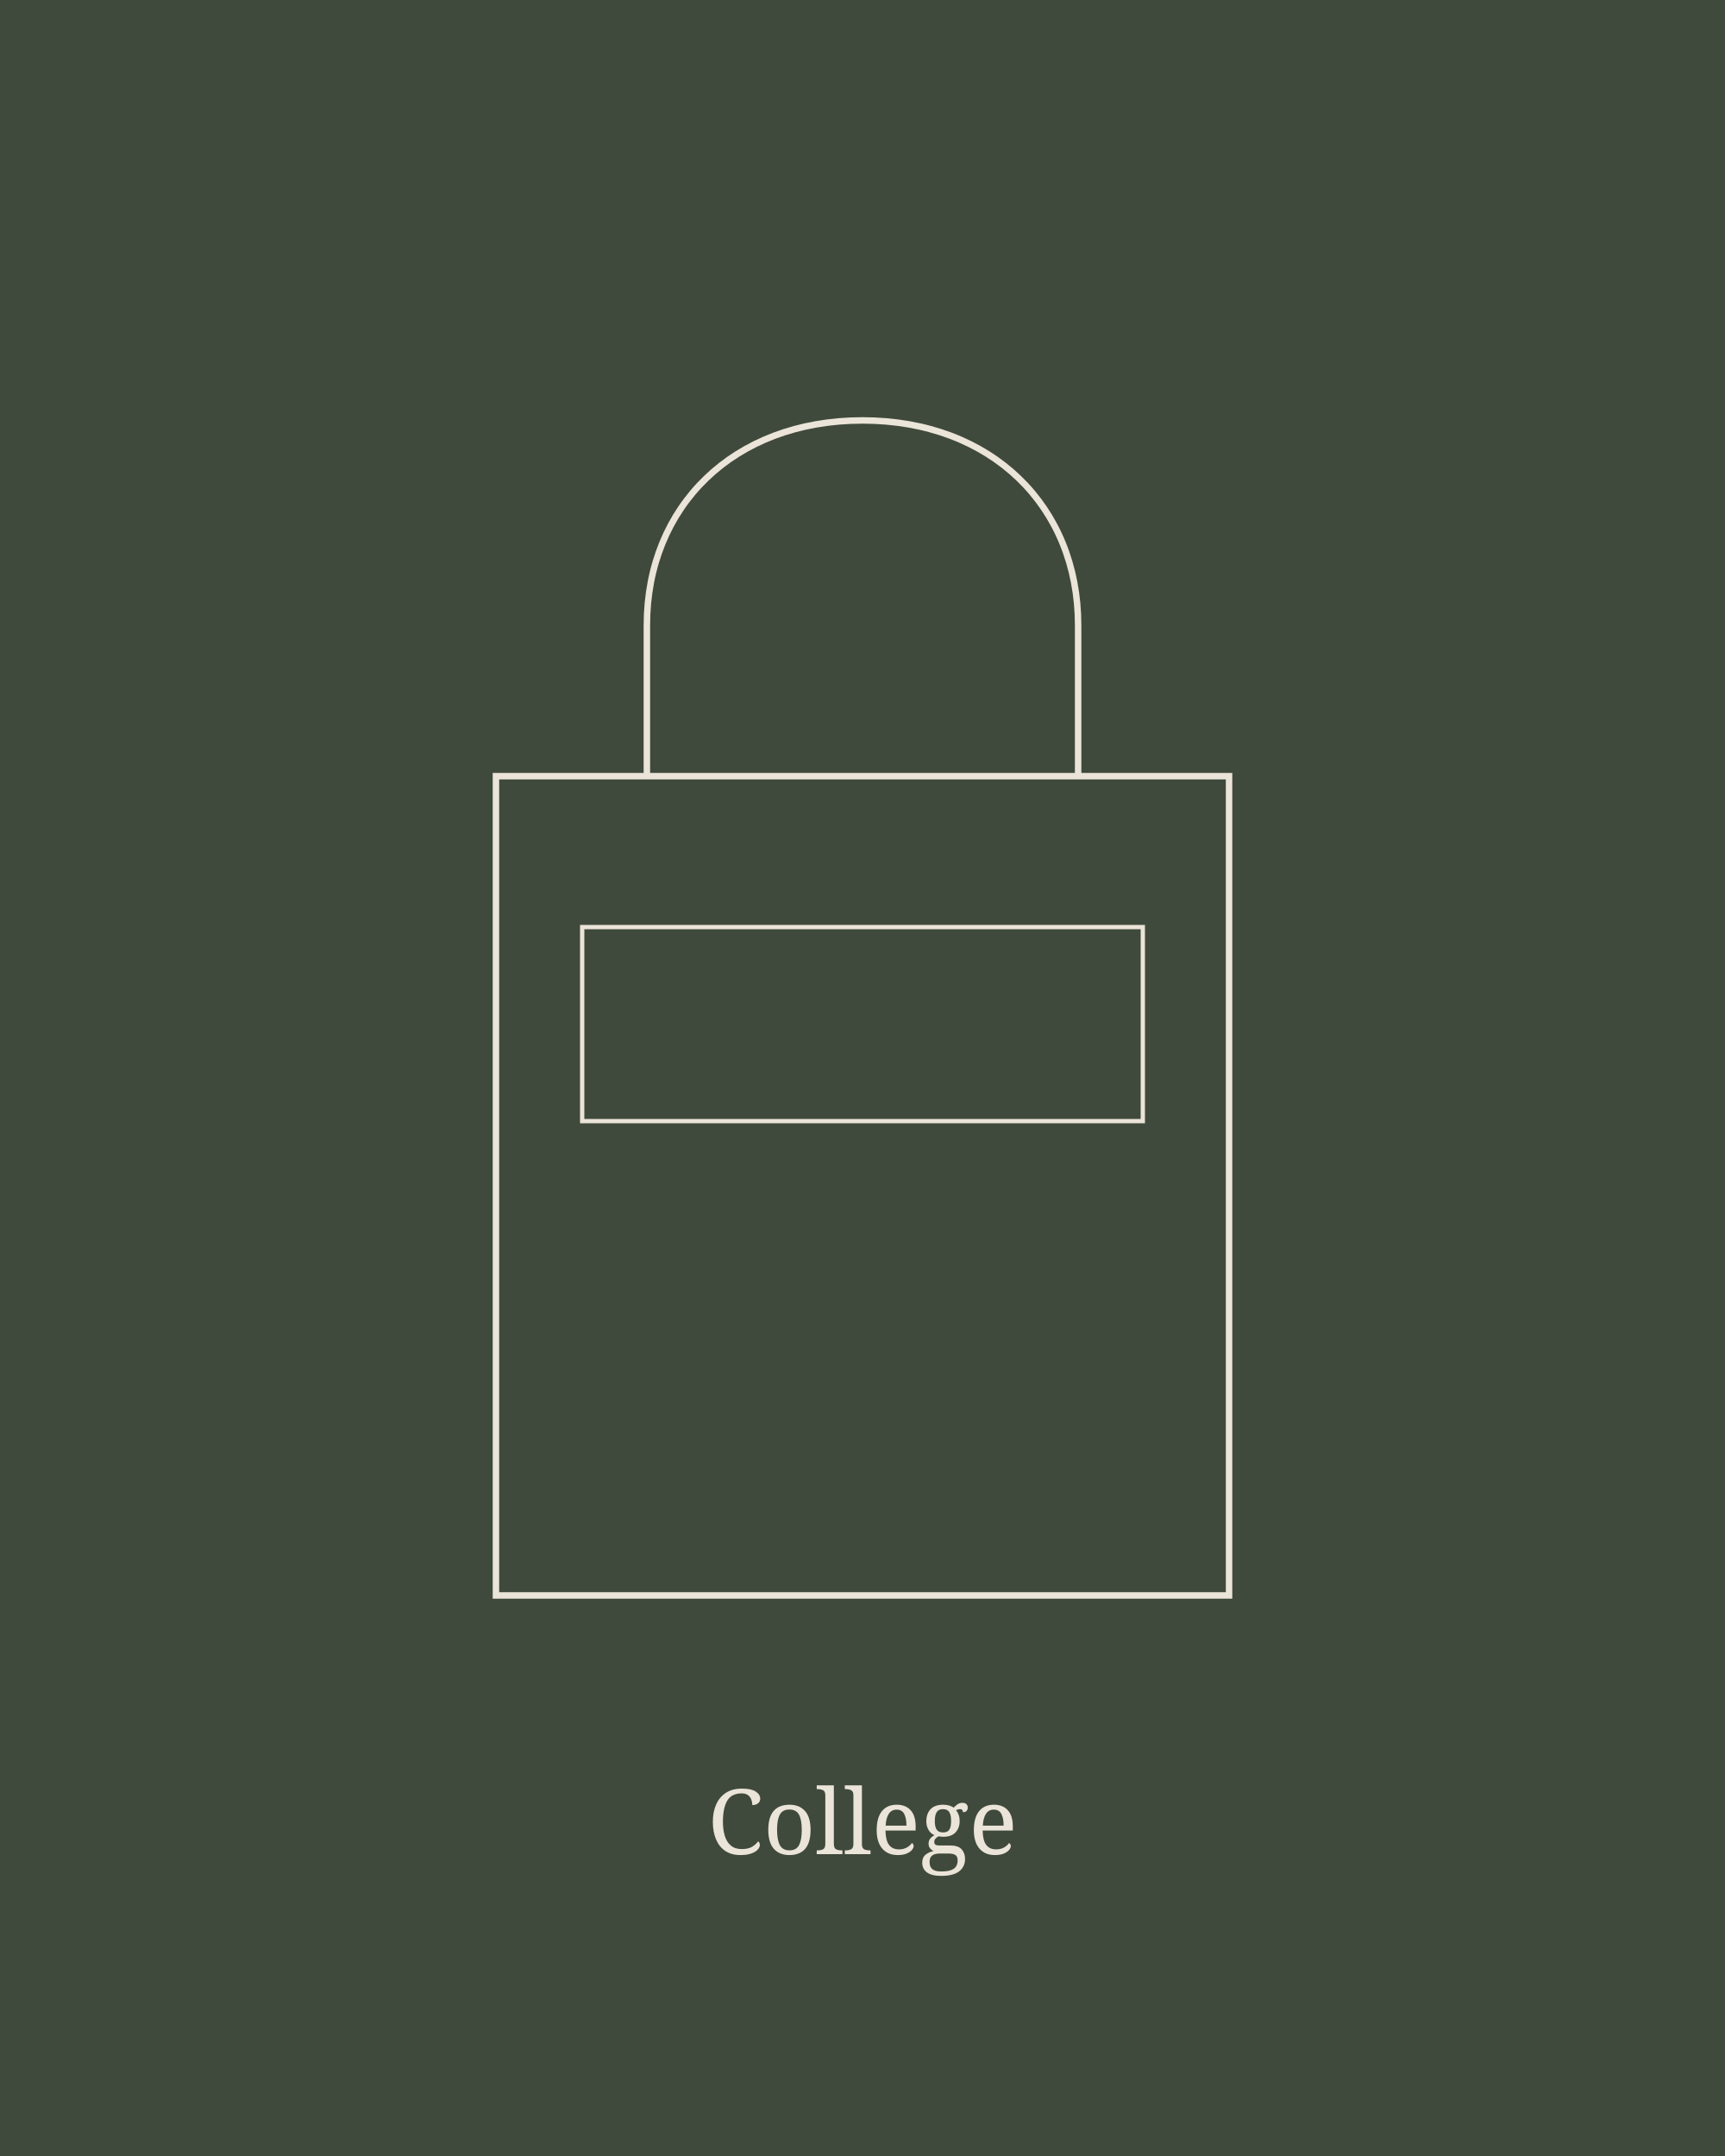
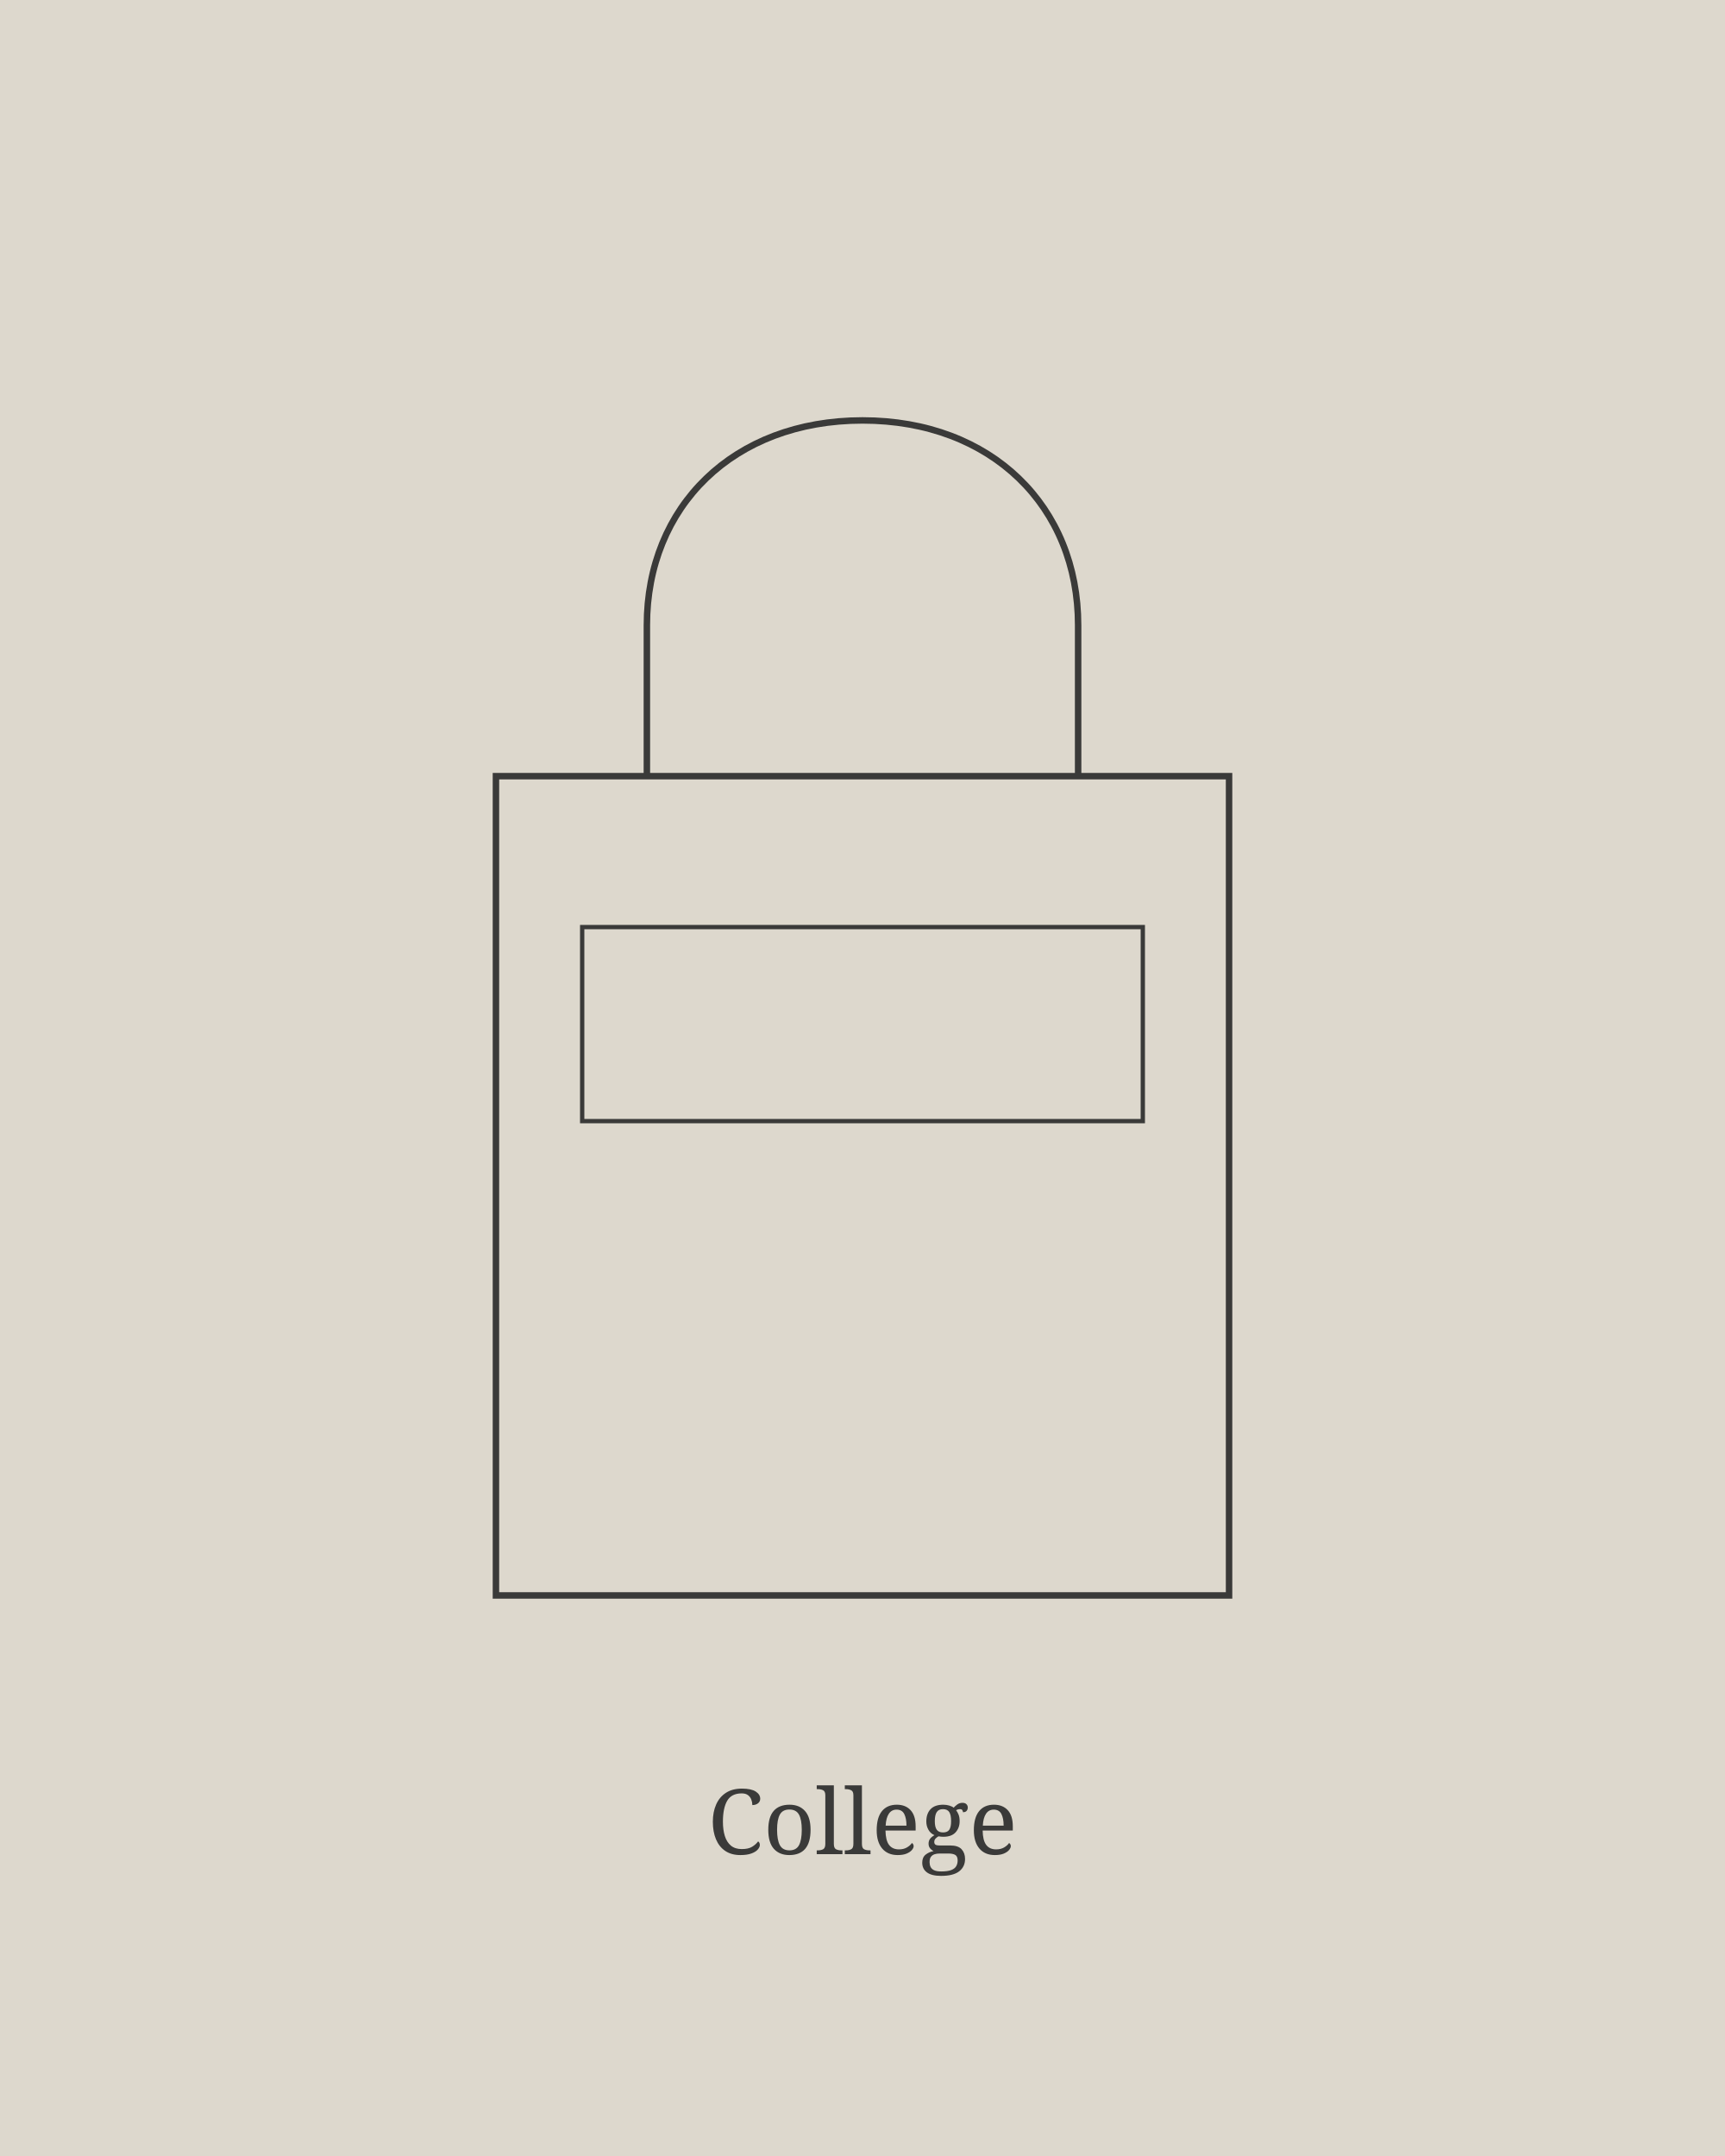
<svg xmlns="http://www.w3.org/2000/svg" viewBox="0 0 800 1000" fill="none">
-   <rect width="800" height="1000" fill="#3F4A3C" />
-   <path d="M230 360h340v380H230z" stroke="#EBE4D8" stroke-width="3" />
-   <path d="M300 360v-70c0-55 40-95 100-95s100 40 100 95v70" stroke="#EBE4D8" stroke-width="3" />
-   <rect x="270" y="430" width="260" height="90" stroke="#EBE4D8" stroke-width="2" />
-   <text x="400" y="860" text-anchor="middle" fill="#EBE4D8" font-family="Georgia, serif" font-size="42">College</text>
+   <rect width="800" height="1000" fill="#DDD8CD" />
+   <path d="M230 360h340v380H230z" stroke="#3A3A39" stroke-width="3" />
+   <path d="M300 360v-70c0-55 40-95 100-95s100 40 100 95v70" stroke="#3A3A39" stroke-width="3" />
+   <rect x="270" y="430" width="260" height="90" stroke="#3A3A39" stroke-width="2" />
+   <text x="400" y="860" text-anchor="middle" fill="#3A3A39" font-family="Georgia, serif" font-size="42">College</text>
</svg>
